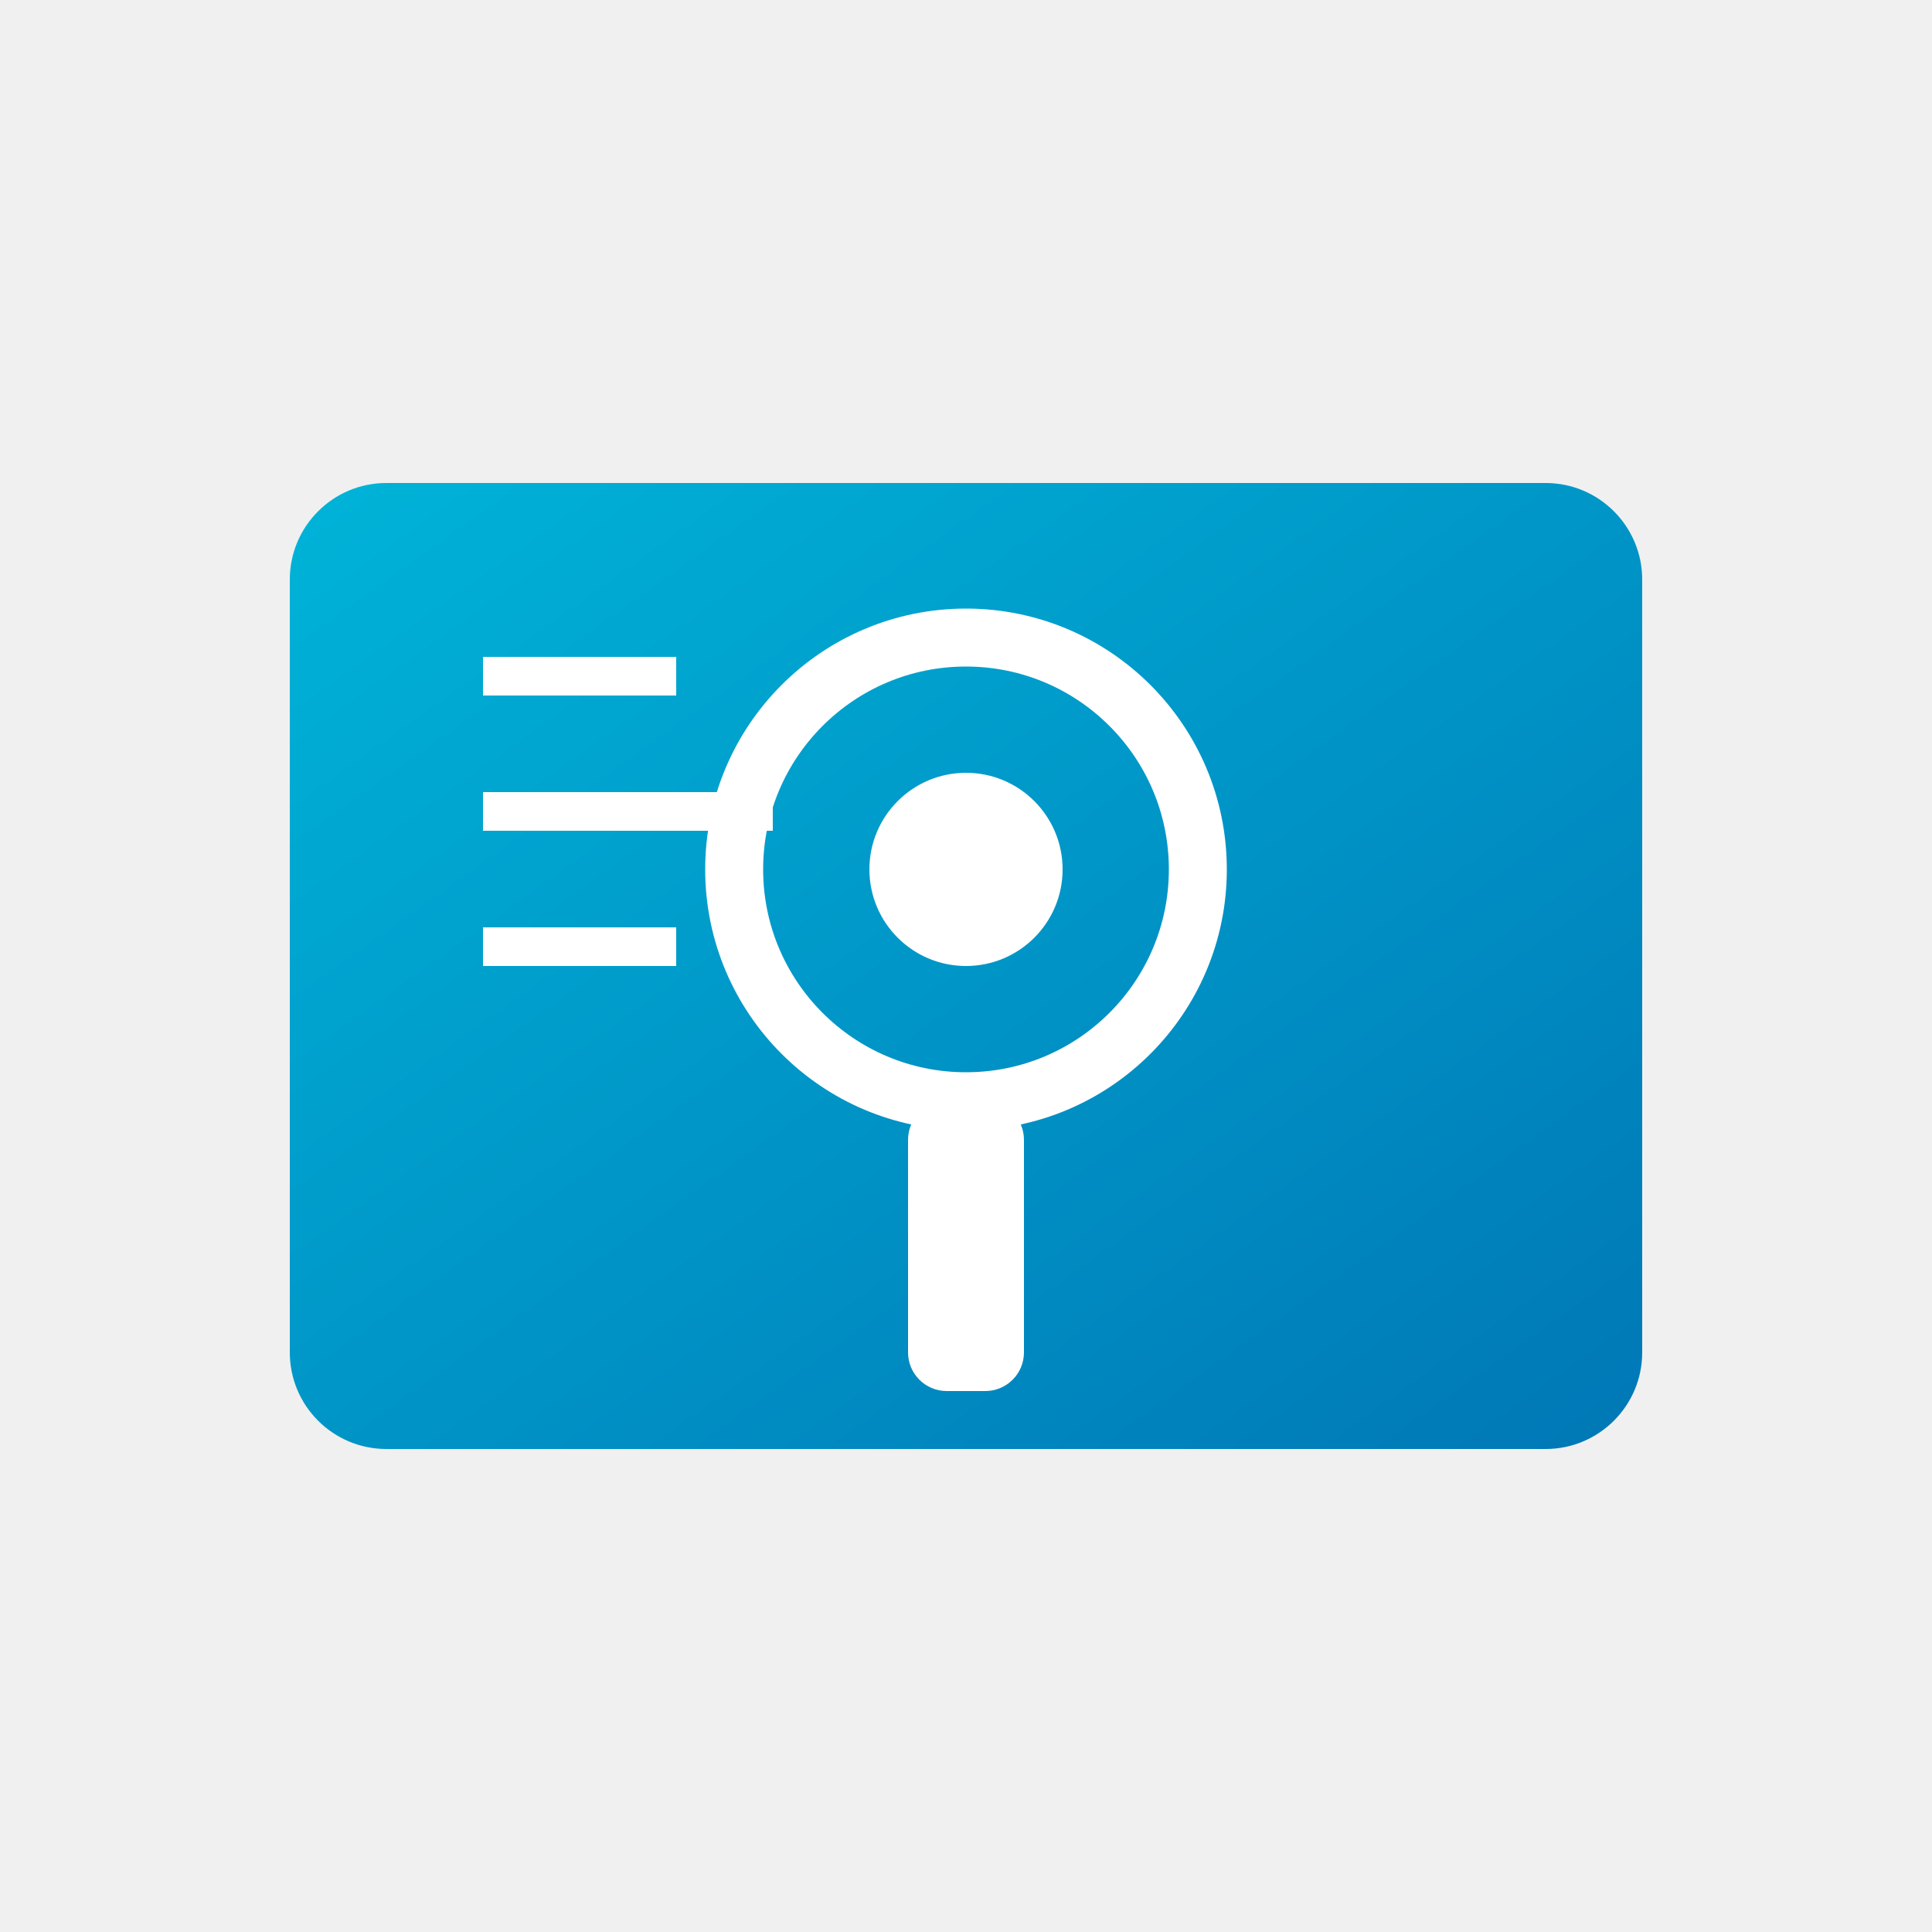
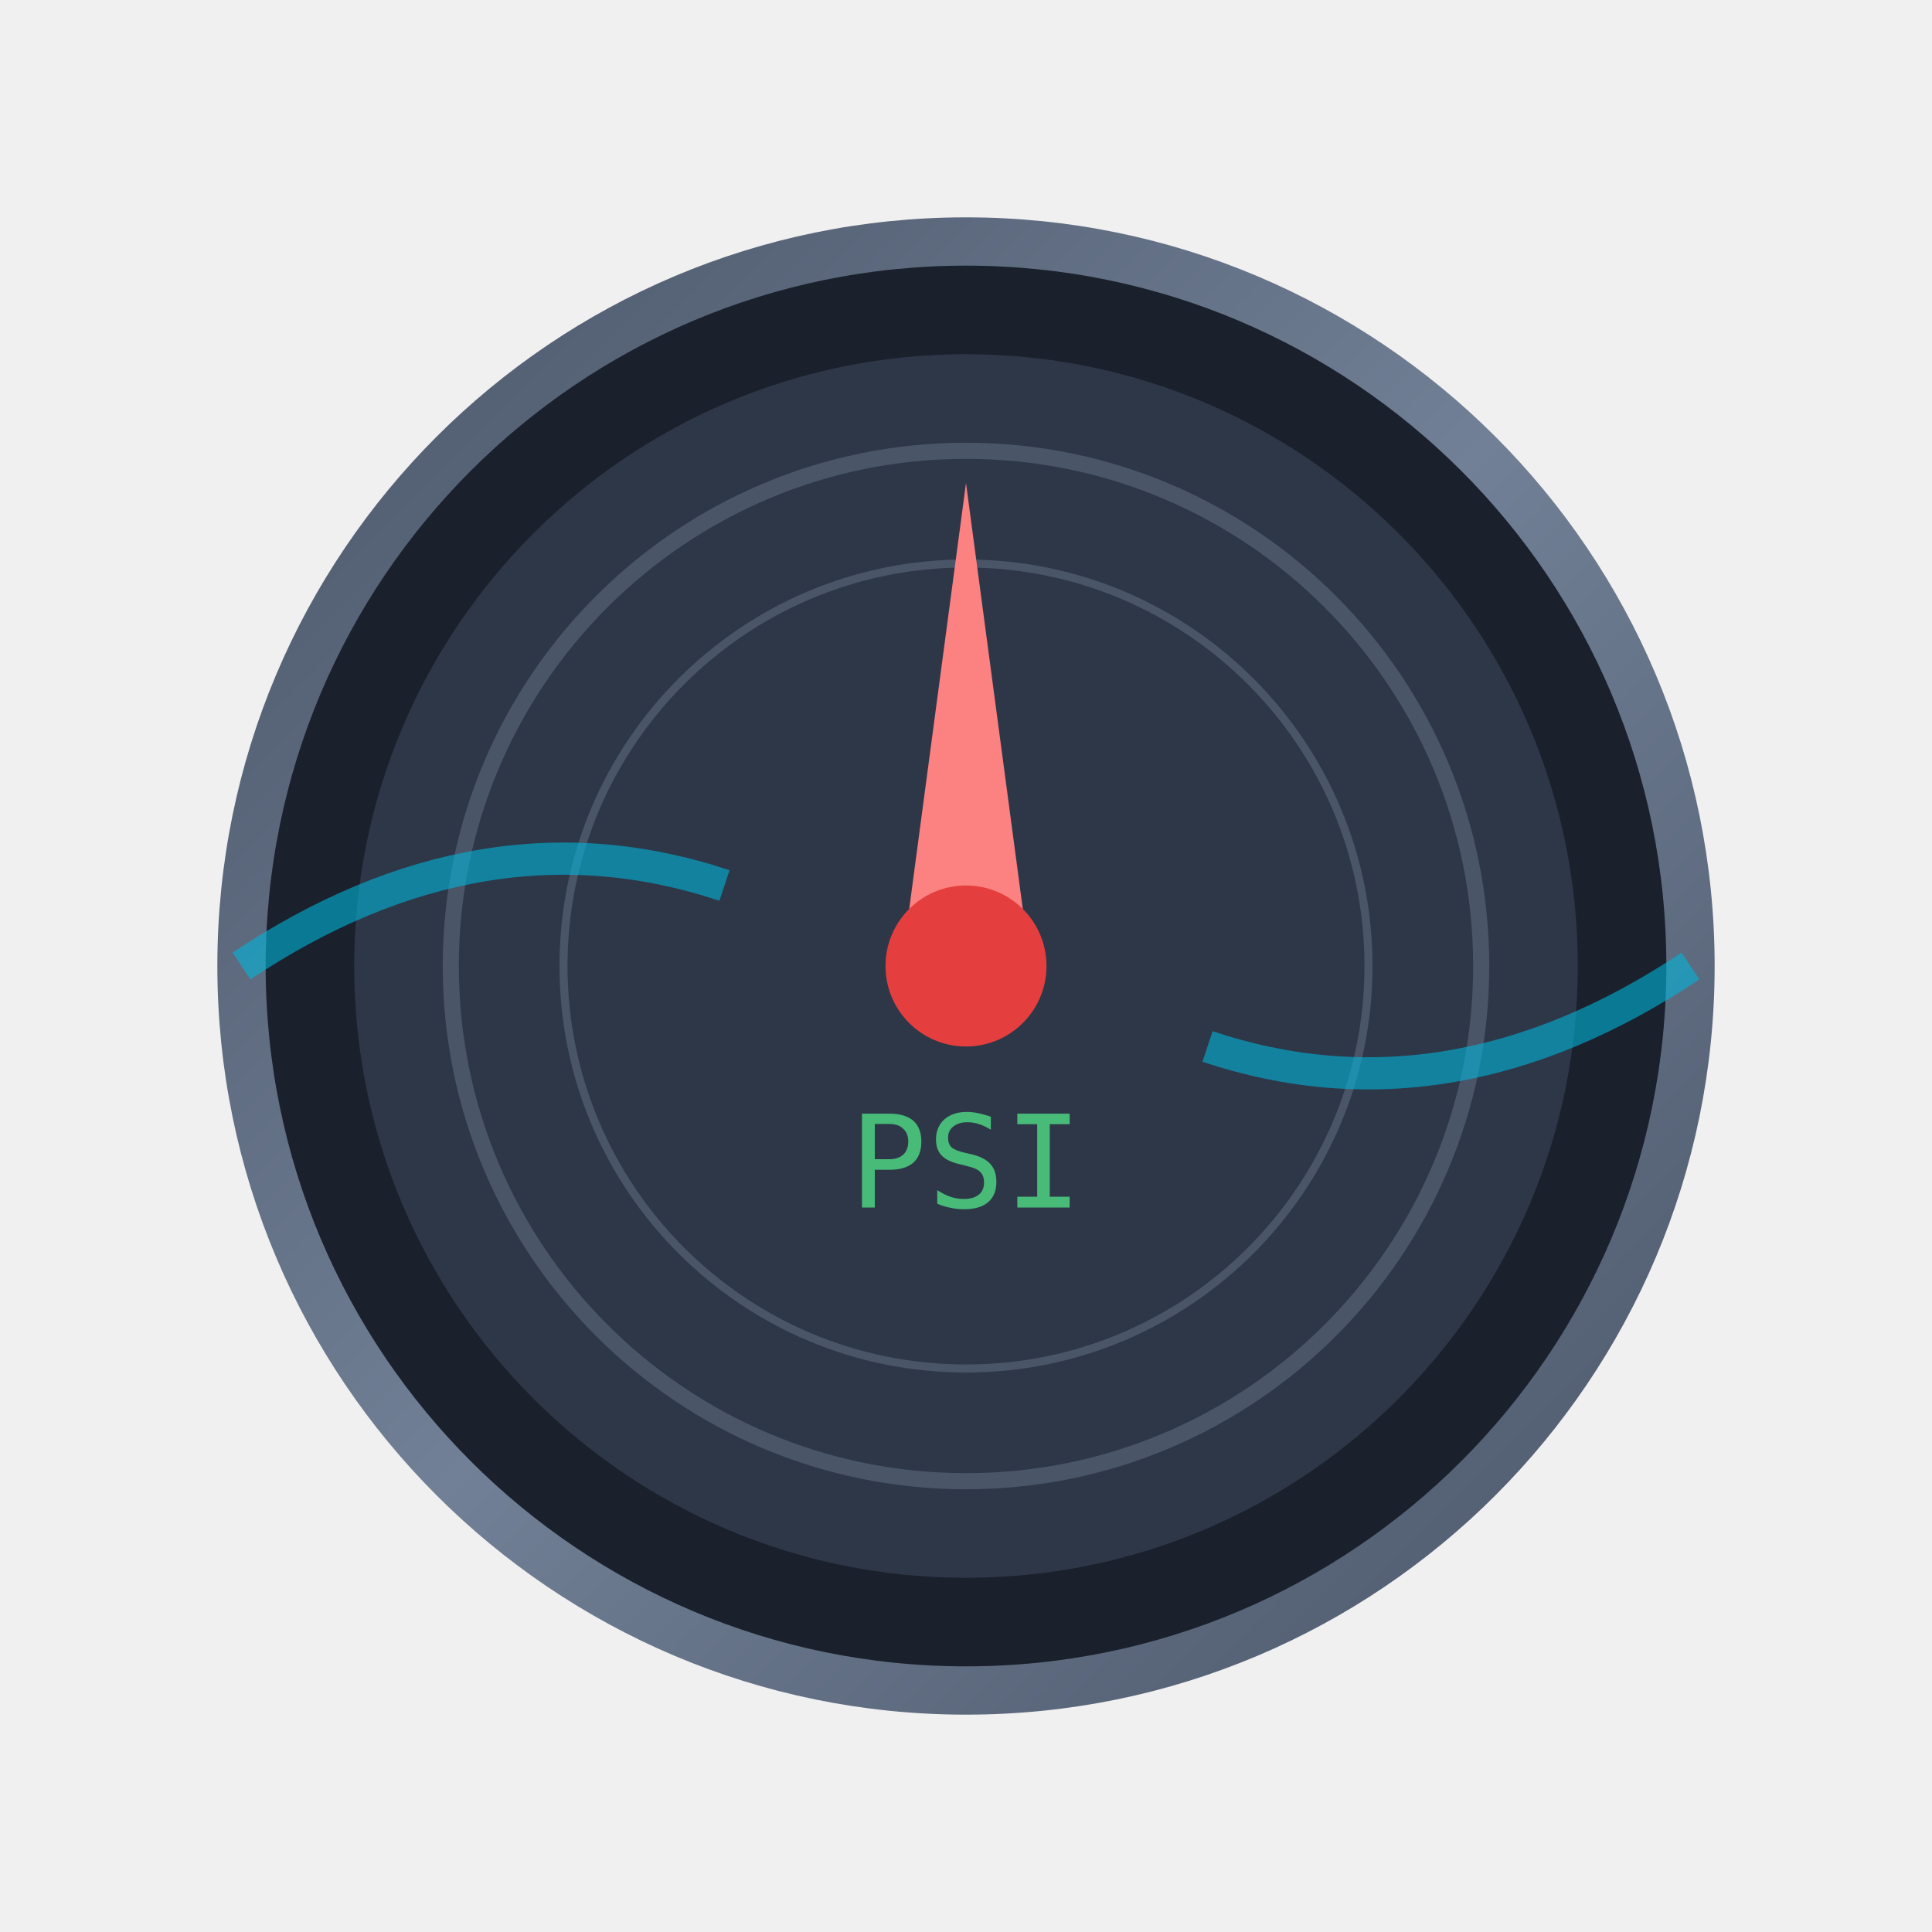
- <svg xmlns="http://www.w3.org/2000/svg" viewBox="0 0 100 100">
+ <svg xmlns="http://www.w3.org/2000/svg" viewBox="0 0 120 120">
  <defs>
-     <linearGradient id="grad" x1="0%" y1="0%" x2="100%" y2="100%">
-       <stop offset="0%" style="stop-color:#00B4D8" />
-       <stop offset="100%" style="stop-color:#0077B6" />
+     <linearGradient id="metal" x1="0%" y1="0%" x2="100%" y2="100%">
+       <stop offset="0%" style="stop-color:#4a5568" />
+       <stop offset="50%" style="stop-color:#718096" />
+       <stop offset="100%" style="stop-color:#4a5568" />
+     </linearGradient>
+     <linearGradient id="handle" x1="0%" y1="0%" x2="100%" y2="0%">
+       <stop offset="0%" style="stop-color:#E53E3E" />
+       <stop offset="50%" style="stop-color:#FC8181" />
+       <stop offset="100%" style="stop-color:#C53030" />
    </linearGradient>
  </defs>
-   <rect x="15" y="25" width="70" height="50" rx="5" fill="url(#grad)" />
-   <circle cx="50" cy="45" r="12" fill="none" stroke="white" stroke-width="3" />
-   <circle cx="50" cy="45" r="5" fill="white" />
-   <rect x="47" y="57" width="6" height="15" rx="2" fill="white" />
-   <line x1="25" y1="35" x2="35" y2="35" stroke="white" stroke-width="2" />
-   <line x1="25" y1="42" x2="40" y2="42" stroke="white" stroke-width="2" />
-   <line x1="25" y1="49" x2="35" y2="49" stroke="white" stroke-width="2" />
+   <circle cx="60" cy="60" r="45" fill="#1a202c" stroke="url(#metal)" stroke-width="3" />
+   <circle cx="60" cy="60" r="38" fill="#2d3748" />
+   <circle cx="60" cy="60" r="32" fill="none" stroke="#4a5568" stroke-width="1" />
+   <circle cx="60" cy="60" r="25" fill="none" stroke="#4a5568" stroke-width="0.5" />
+   <polygon points="60,30 56,60 64,60" fill="#FC8181" />
+   <circle cx="60" cy="60" r="5" fill="#E53E3E" />
+   <text x="60" y="75" text-anchor="middle" fill="#48BB78" font-family="monospace" font-size="8">PSI</text>
+   <path d="M15 60 Q30 50 45 55" stroke="#00B4D8" stroke-width="2" fill="none" opacity="0.6" />
+   <path d="M105 60 Q90 70 75 65" stroke="#00B4D8" stroke-width="2" fill="none" opacity="0.6" />
</svg>
